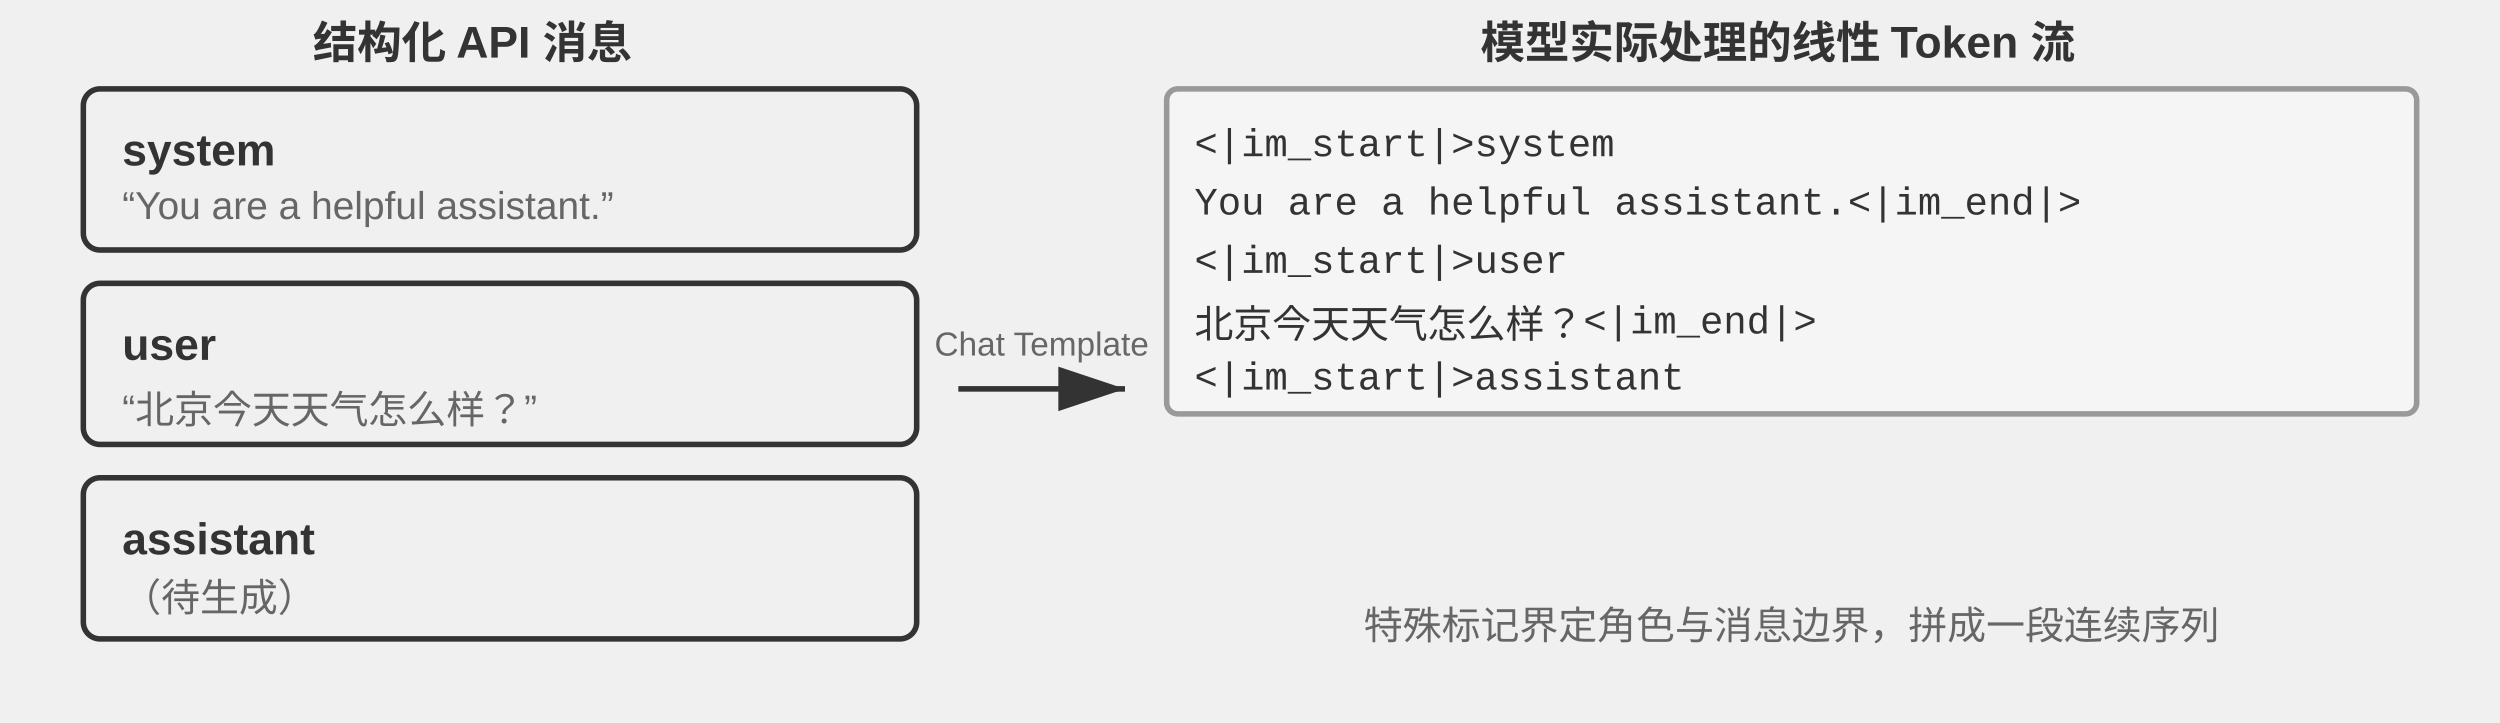
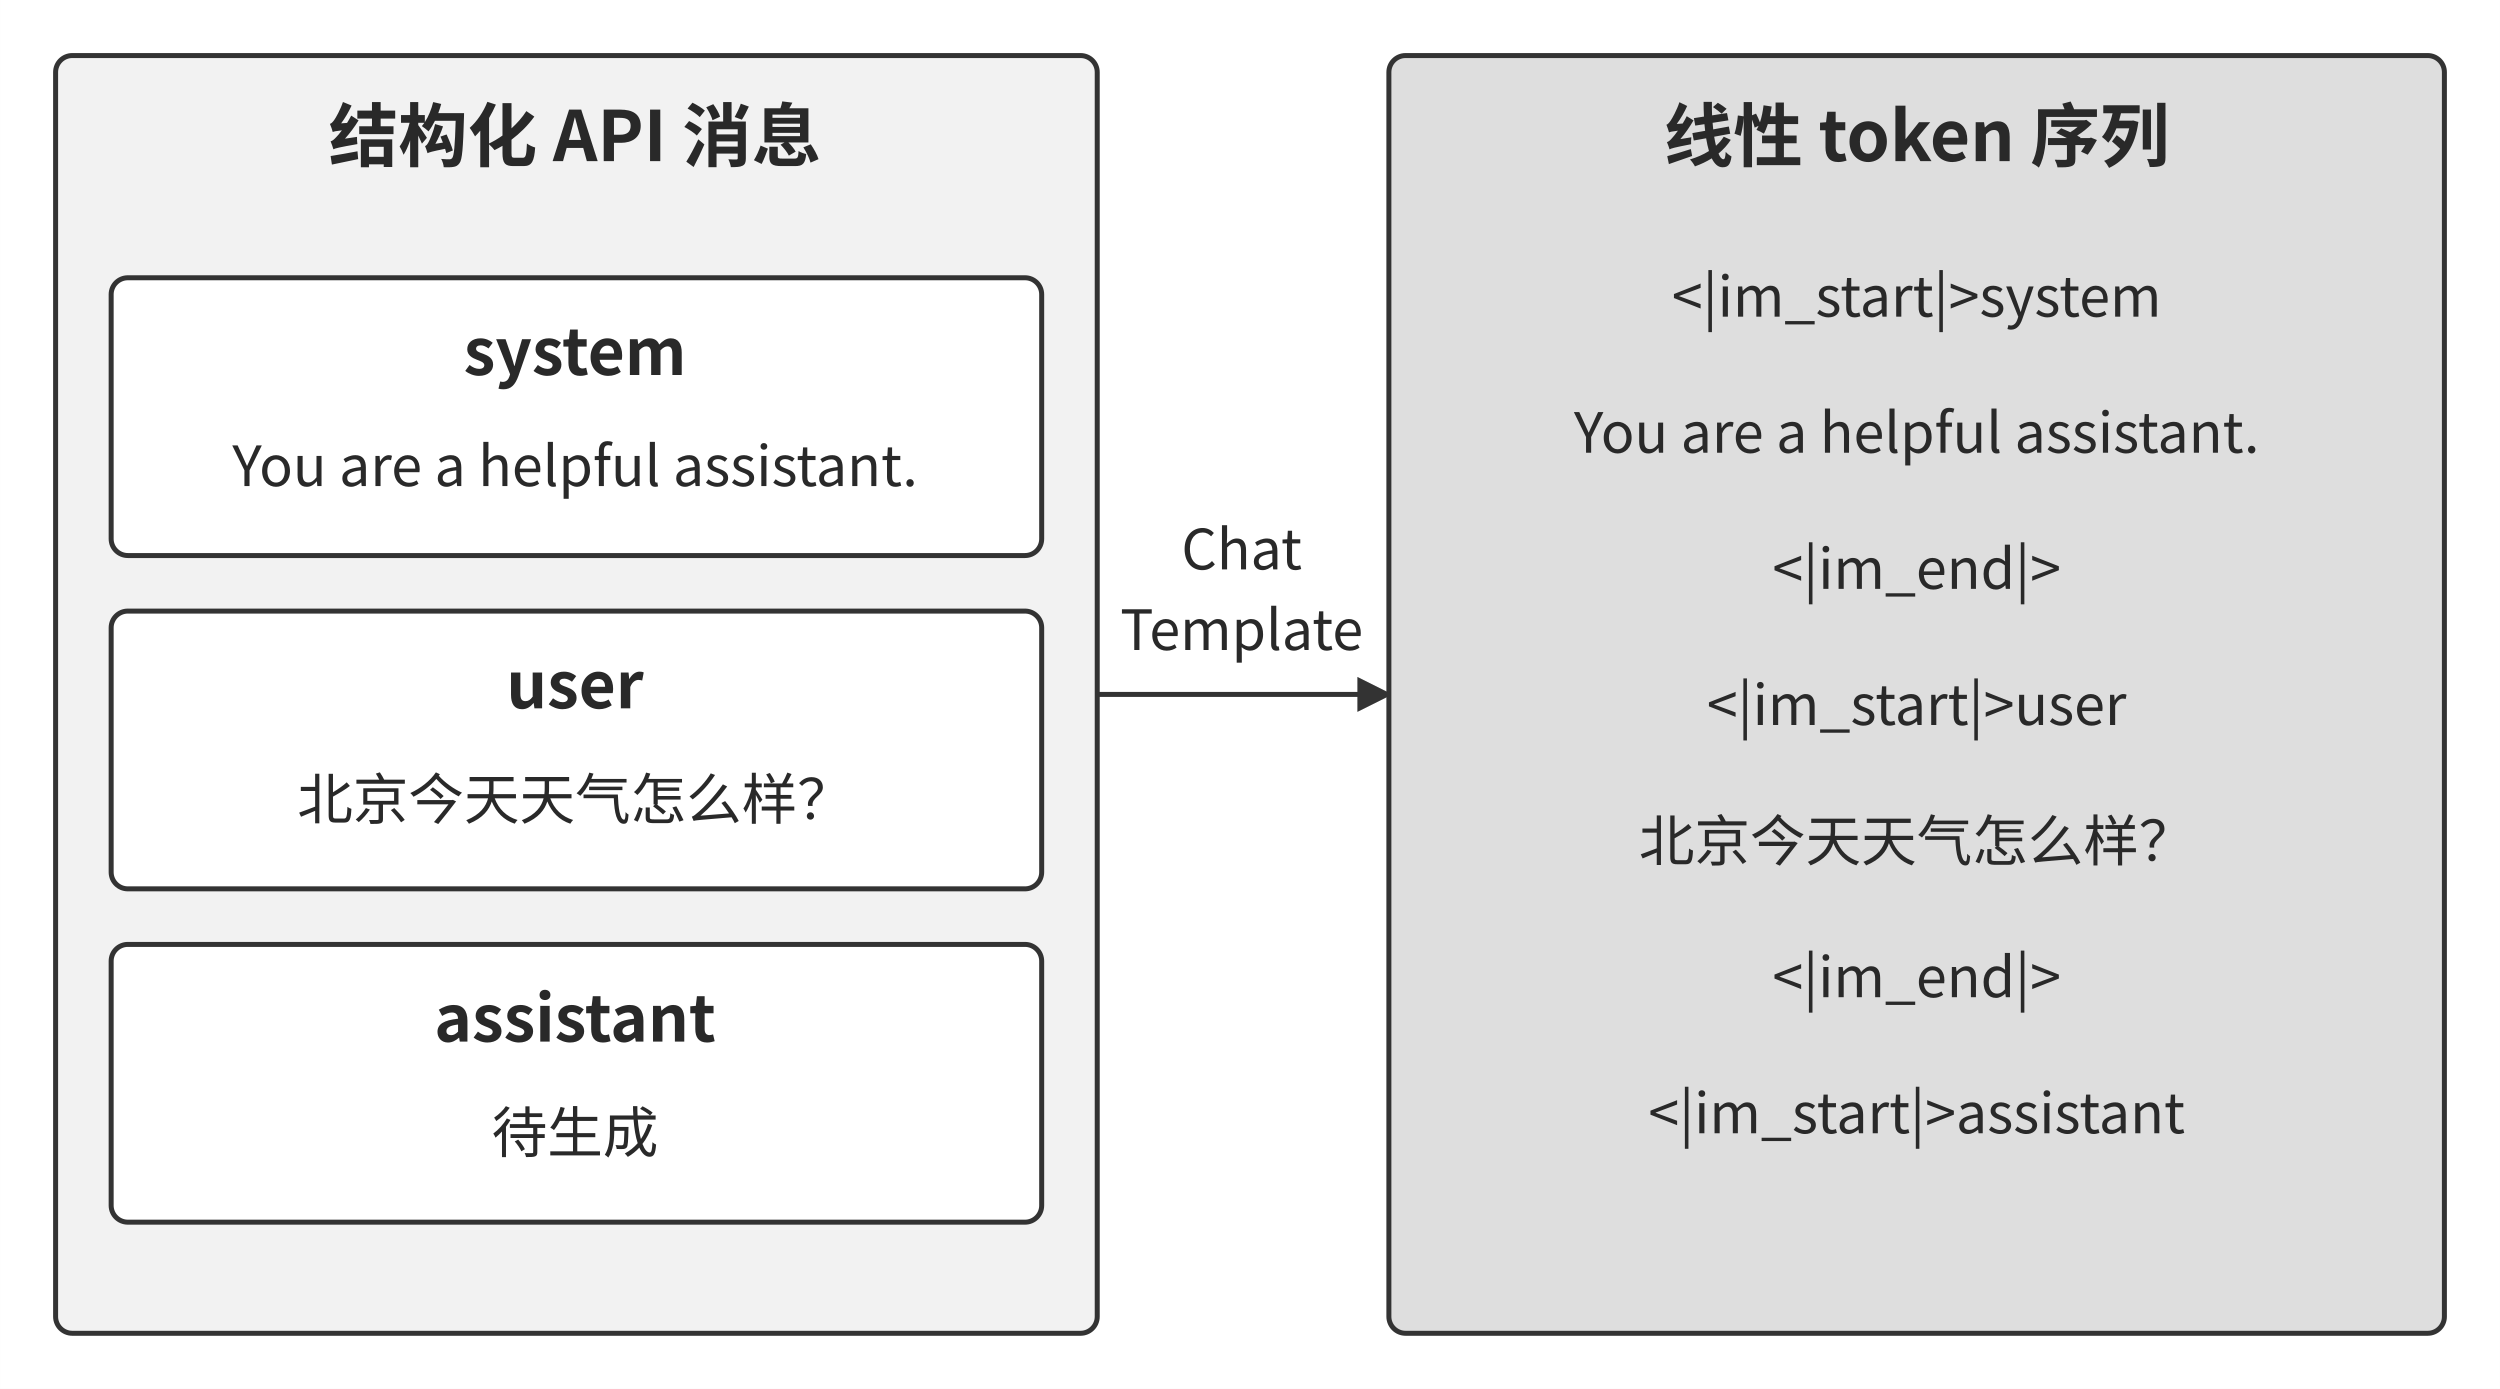
- <svg xmlns="http://www.w3.org/2000/svg" viewBox="0 30 900 260" width="900" height="260" style="background:#ffffff">
+ <svg xmlns="http://www.w3.org/2000/svg" width="150mm" height="83.33mm" viewBox="0 0 900 500" role="img" aria-labelledby="title desc">
  <defs>
-     <marker id="ah" markerWidth="12" markerHeight="8" refX="12" refY="4" orient="auto">
-       <polygon points="0 0, 12 4, 0 8" fill="#333333" />
-     </marker>
-     <marker id="ah-light" markerWidth="12" markerHeight="8" refX="12" refY="4" orient="auto">
-       <polygon points="0 0, 12 4, 0 8" fill="#999999" />
+     <marker id="arrow" viewBox="0 0 10 10" refX="9" refY="5" markerWidth="7" markerHeight="7" orient="auto-start-reverse">
+       <path d="M0 0 L10 5 L0 10 Z" fill="#333333" />
    </marker>
  </defs>
-   <text x="170" y="44" font-family="Arial, 'Helvetica Neue', Helvetica, 'PingFang SC', 'Microsoft YaHei', sans-serif" font-size="16" fill="#333333" text-anchor="middle" dominant-baseline="central" font-weight="bold">结构化 API 消息</text>
-   <rect x="30" y="62" width="300" height="58" rx="6" fill="#f0f0f0" stroke="#333333" stroke-width="2" />
-   <text x="44" y="84" font-family="Arial, 'Helvetica Neue', Helvetica, 'PingFang SC', 'Microsoft YaHei', sans-serif" font-size="16" fill="#333333" text-anchor="start" dominant-baseline="central" font-weight="bold">system</text>
-   <text x="44" y="104" font-family="Arial, 'Helvetica Neue', Helvetica, 'PingFang SC', 'Microsoft YaHei', sans-serif" font-size="14" fill="#666666" text-anchor="start" dominant-baseline="central" font-weight="normal">“You are a helpful assistant.”</text>
-   <rect x="30" y="132" width="300" height="58" rx="6" fill="#f0f0f0" stroke="#333333" stroke-width="2" />
-   <text x="44" y="154" font-family="Arial, 'Helvetica Neue', Helvetica, 'PingFang SC', 'Microsoft YaHei', sans-serif" font-size="16" fill="#333333" text-anchor="start" dominant-baseline="central" font-weight="bold">user</text>
-   <text x="44" y="174" font-family="Arial, 'Helvetica Neue', Helvetica, 'PingFang SC', 'Microsoft YaHei', sans-serif" font-size="14" fill="#666666" text-anchor="start" dominant-baseline="central" font-weight="normal">“北京今天天气怎么样？”</text>
-   <rect x="30" y="202" width="300" height="58" rx="6" fill="#f0f0f0" stroke="#333333" stroke-width="2" />
-   <text x="44" y="224" font-family="Arial, 'Helvetica Neue', Helvetica, 'PingFang SC', 'Microsoft YaHei', sans-serif" font-size="16" fill="#333333" text-anchor="start" dominant-baseline="central" font-weight="bold">assistant</text>
-   <text x="44" y="244" font-family="Arial, 'Helvetica Neue', Helvetica, 'PingFang SC', 'Microsoft YaHei', sans-serif" font-size="14" fill="#666666" text-anchor="start" dominant-baseline="central" font-weight="normal">（待生成）</text>
-   <line x1="345" y1="170" x2="405" y2="170" stroke="#333333" stroke-width="2" marker-end="url(#ah)" />
-   <text x="375.0" y="158.0" font-family="Arial, 'Helvetica Neue', Helvetica, 'PingFang SC', 'Microsoft YaHei', sans-serif" font-size="12" fill="#666666" text-anchor="middle">Chat Template</text>
-   <text x="640" y="44" font-family="Arial, 'Helvetica Neue', Helvetica, 'PingFang SC', 'Microsoft YaHei', sans-serif" font-size="16" fill="#333333" text-anchor="middle" dominant-baseline="central" font-weight="bold">模型实际处理的线性 Token 流</text>
-   <rect x="420" y="62" width="450" height="117.0" rx="4" fill="#f5f5f5" stroke="#999999" stroke-width="2" />
-   <text x="430" y="82.5" font-family="'Courier New', Courier, monospace" font-size="14" fill="#333333" text-anchor="start" dominant-baseline="central">&lt;|im_start|&gt;system</text>
-   <text x="430" y="103.5" font-family="'Courier New', Courier, monospace" font-size="14" fill="#333333" text-anchor="start" dominant-baseline="central">You are a helpful assistant.&lt;|im_end|&gt;</text>
-   <text x="430" y="124.5" font-family="'Courier New', Courier, monospace" font-size="14" fill="#333333" text-anchor="start" dominant-baseline="central">&lt;|im_start|&gt;user</text>
-   <text x="430" y="145.5" font-family="'Courier New', Courier, monospace" font-size="14" fill="#333333" text-anchor="start" dominant-baseline="central">北京今天天气怎么样？&lt;|im_end|&gt;</text>
-   <text x="430" y="166.5" font-family="'Courier New', Courier, monospace" font-size="14" fill="#333333" text-anchor="start" dominant-baseline="central">&lt;|im_start|&gt;assistant</text>
-   <text x="645" y="254" font-family="Arial, 'Helvetica Neue', Helvetica, 'PingFang SC', 'Microsoft YaHei', sans-serif" font-size="14" fill="#666666" text-anchor="middle" dominant-baseline="central" font-weight="normal">特殊标记界定角色与消息边界，拼成一段连续序列</text>
+   <rect width="900" height="500" fill="#ffffff" />
+   <rect x="20" y="20" width="375" height="460" rx="6" fill="#f2f2f2" stroke="#333333" stroke-width="1.8" />
+   <text x="207" y="58" text-anchor="middle" font-family="Noto Sans CJK SC,Source Han Sans CN,Microsoft YaHei,sans-serif" font-size="25" font-weight="700" fill="#292929">结构化 API 消息</text>
+   <rect x="40" y="100" width="335" height="100" rx="6" fill="#ffffff" stroke="#333333" stroke-width="1.8" />
+   <text x="207" y="135" text-anchor="middle" font-family="Noto Sans CJK SC,Source Han Sans CN,Microsoft YaHei,sans-serif" font-size="23" font-weight="700" fill="#292929">system</text>
+   <text x="207" y="175" text-anchor="middle" font-family="Noto Sans CJK SC,Source Han Sans CN,Microsoft YaHei,sans-serif" font-size="20" font-weight="400" fill="#292929">You are a helpful assistant.</text>
+   <rect x="40" y="220" width="335" height="100" rx="6" fill="#ffffff" stroke="#333333" stroke-width="1.8" />
+   <text x="207" y="255" text-anchor="middle" font-family="Noto Sans CJK SC,Source Han Sans CN,Microsoft YaHei,sans-serif" font-size="23" font-weight="700" fill="#292929">user</text>
+   <text x="207" y="295" text-anchor="middle" font-family="Noto Sans CJK SC,Source Han Sans CN,Microsoft YaHei,sans-serif" font-size="20" font-weight="400" fill="#292929">北京今天天气怎么样？</text>
+   <rect x="40" y="340" width="335" height="100" rx="6" fill="#ffffff" stroke="#333333" stroke-width="1.8" />
+   <text x="207" y="375" text-anchor="middle" font-family="Noto Sans CJK SC,Source Han Sans CN,Microsoft YaHei,sans-serif" font-size="23" font-weight="700" fill="#292929">assistant</text>
+   <text x="207" y="415" text-anchor="middle" font-family="Noto Sans CJK SC,Source Han Sans CN,Microsoft YaHei,sans-serif" font-size="20" font-weight="400" fill="#292929">待生成</text>
+   <path d="M 395 250 L 500 250" fill="none" stroke="#333333" stroke-width="1.8" marker-end="url(#arrow)" />
+   <text x="447" y="205" text-anchor="middle" font-family="Noto Sans CJK SC,Source Han Sans CN,Microsoft YaHei,sans-serif" font-size="20" font-weight="400" fill="#292929">Chat</text>
+   <text x="447" y="234" text-anchor="middle" font-family="Noto Sans CJK SC,Source Han Sans CN,Microsoft YaHei,sans-serif" font-size="20" font-weight="400" fill="#292929">Template</text>
+   <rect x="500" y="20" width="380" height="460" rx="6" fill="#dedede" stroke="#333333" stroke-width="1.8" />
+   <text x="690" y="58" text-anchor="middle" font-family="Noto Sans CJK SC,Source Han Sans CN,Microsoft YaHei,sans-serif" font-size="25" font-weight="700" fill="#292929">线性 token 序列</text>
+   <text x="690" y="114" text-anchor="middle" font-family="Noto Sans CJK SC,Source Han Sans CN,Microsoft YaHei,sans-serif" font-size="20" font-weight="400" fill="#292929">&lt;|im_start|&gt;system</text>
+   <text x="690" y="163" text-anchor="middle" font-family="Noto Sans CJK SC,Source Han Sans CN,Microsoft YaHei,sans-serif" font-size="20" font-weight="400" fill="#292929">You are a helpful assistant.</text>
+   <text x="690" y="212" text-anchor="middle" font-family="Noto Sans CJK SC,Source Han Sans CN,Microsoft YaHei,sans-serif" font-size="20" font-weight="400" fill="#292929">&lt;|im_end|&gt;</text>
+   <text x="690" y="261" text-anchor="middle" font-family="Noto Sans CJK SC,Source Han Sans CN,Microsoft YaHei,sans-serif" font-size="20" font-weight="400" fill="#292929">&lt;|im_start|&gt;user</text>
+   <text x="690" y="310" text-anchor="middle" font-family="Noto Sans CJK SC,Source Han Sans CN,Microsoft YaHei,sans-serif" font-size="20" font-weight="400" fill="#292929">北京今天天气怎么样？</text>
+   <text x="690" y="359" text-anchor="middle" font-family="Noto Sans CJK SC,Source Han Sans CN,Microsoft YaHei,sans-serif" font-size="20" font-weight="400" fill="#292929">&lt;|im_end|&gt;</text>
+   <text x="690" y="408" text-anchor="middle" font-family="Noto Sans CJK SC,Source Han Sans CN,Microsoft YaHei,sans-serif" font-size="20" font-weight="400" fill="#292929">&lt;|im_start|&gt;assistant</text>
</svg>
